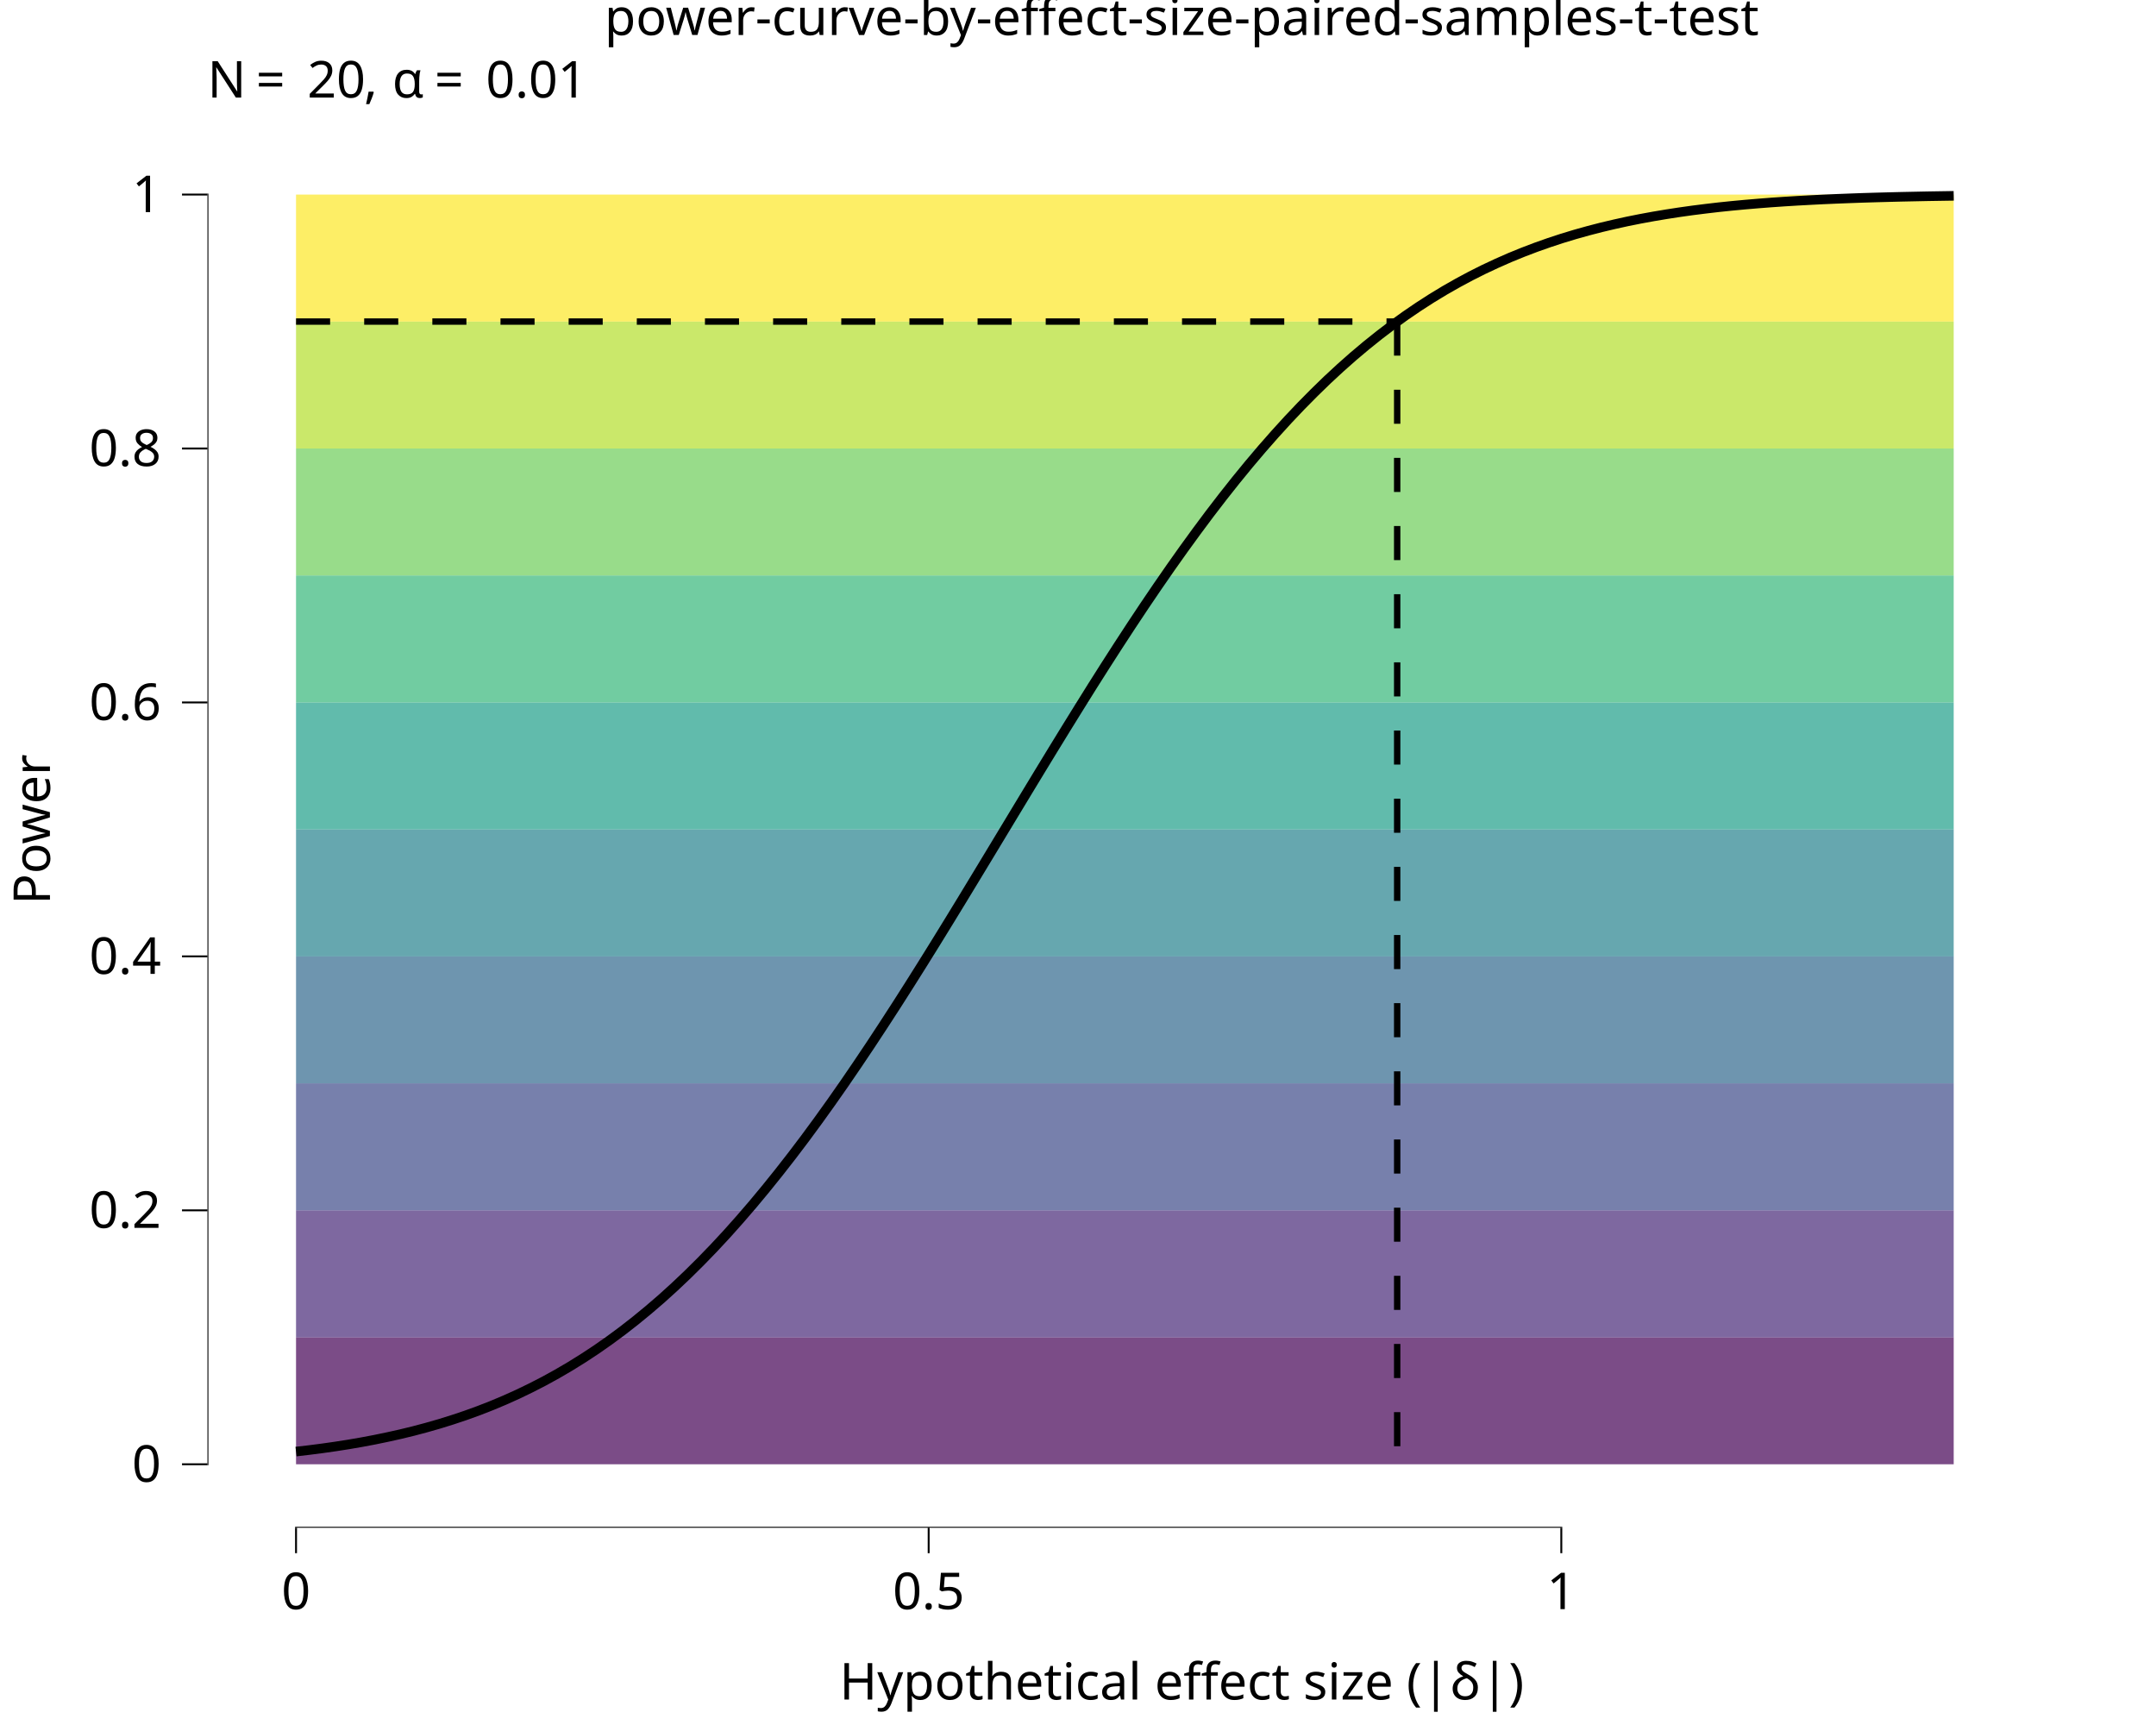
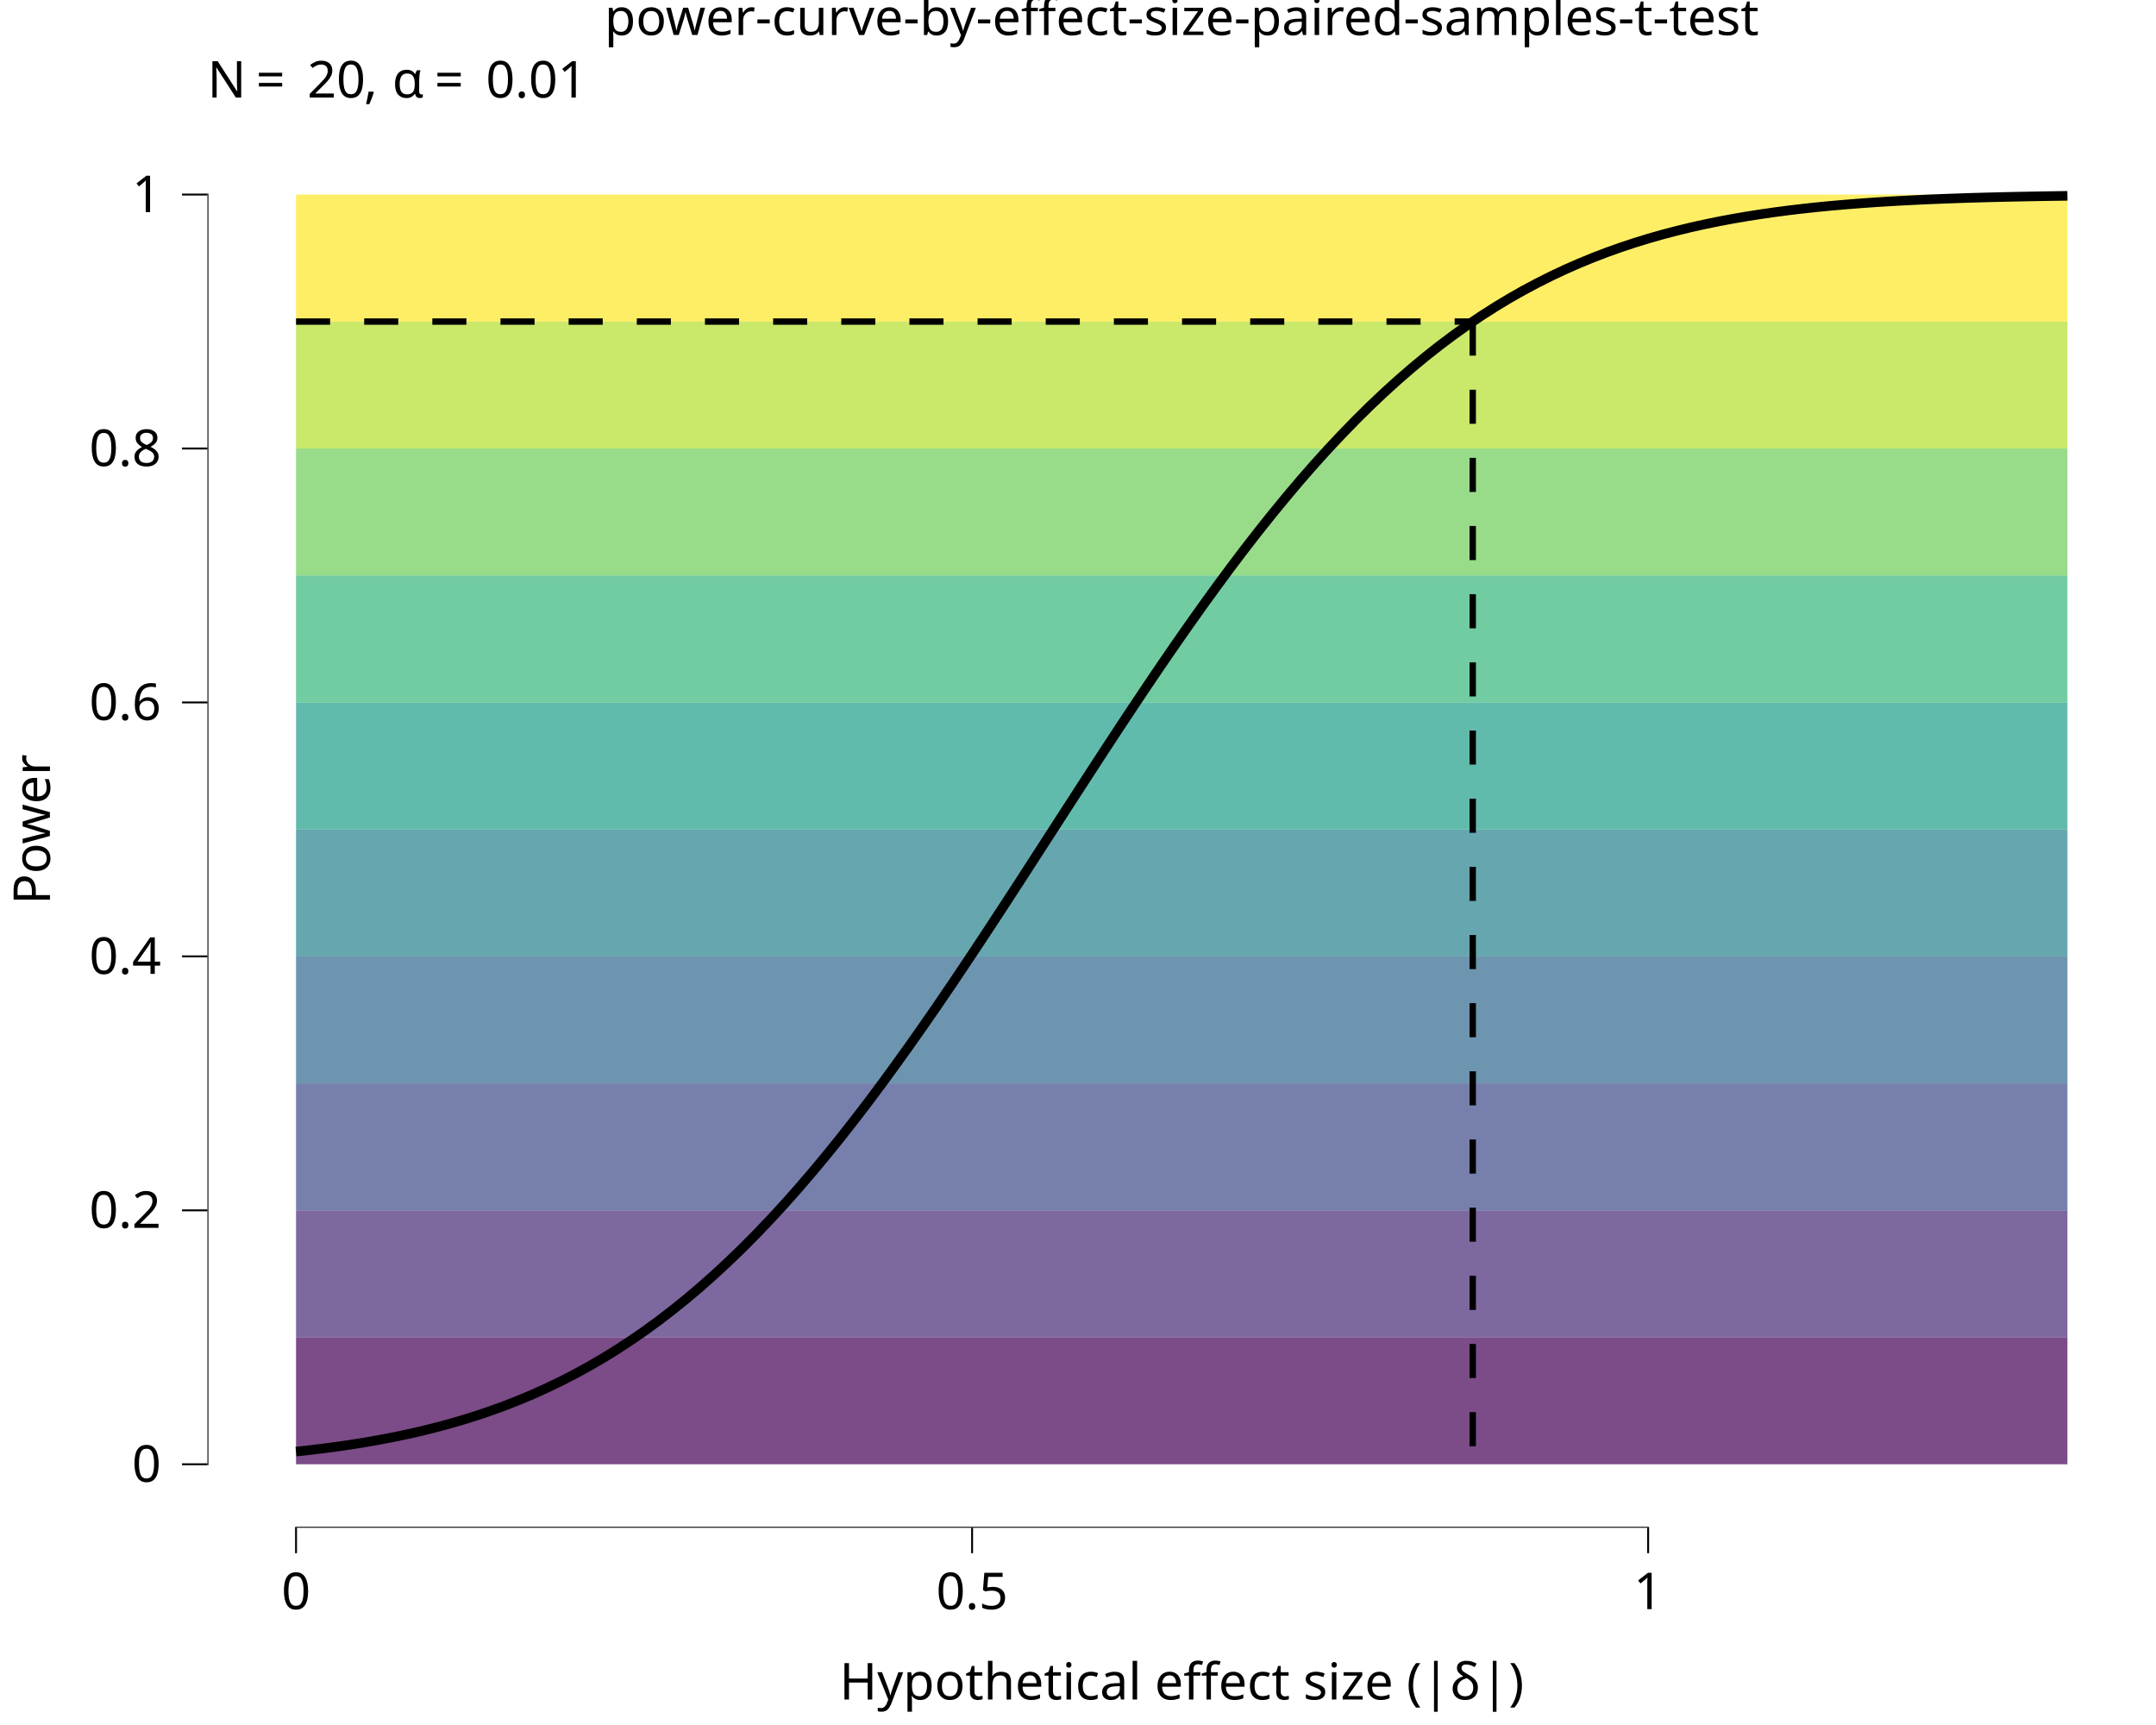
<svg xmlns="http://www.w3.org/2000/svg" class="svglite" data-engine-version="2.0" width="720.00pt" height="576.00pt" viewBox="0 0 720.00 576.00">
  <defs>
    <style type="text/css">
    .svglite line, .svglite polyline, .svglite polygon, .svglite path, .svglite rect, .svglite circle {
      fill: none;
      stroke: #000000;
      stroke-linecap: round;
      stroke-linejoin: round;
      stroke-miterlimit: 10.00;
    }
  </style>
  </defs>
  <rect width="100%" height="100%" style="stroke: none; fill: #FFFFFF;" />
  <defs>
    <clipPath id="cpMC4wMHw3MjAuMDB8MC4wMHw1NzYuMDA=">
      <rect x="0.00" y="0.00" width="720.00" height="576.00" />
    </clipPath>
  </defs>
  <g clip-path="url(#cpMC4wMHw3MjAuMDB8MC4wMHw1NzYuMDA=)">
    <rect x="-0" y="0.00" width="720.00" height="576.00" style="stroke-width: 10.67; stroke: none;" />
  </g>
  <defs>
    <clipPath id="cpNjkuMjh8NzIwLjAwfDQzLjc3fDUxMC4xNA==">
      <rect x="69.28" y="43.77" width="650.72" height="466.37" />
    </clipPath>
  </defs>
  <g clip-path="url(#cpNjkuMjh8NzIwLjAwfDQzLjc3fDUxMC4xNA==)">
    <rect x="69.28" y="43.77" width="650.72" height="466.37" style="stroke-width: 10.67; stroke: none;" />
-     <rect x="98.86" y="446.54" width="553.58" height="42.40" style="stroke-width: 1.07; stroke: none; stroke-linecap: butt; stroke-linejoin: miter; fill: #440154; fill-opacity: 0.70;" />
-     <rect x="98.86" y="404.15" width="553.58" height="42.40" style="stroke-width: 1.07; stroke: none; stroke-linecap: butt; stroke-linejoin: miter; fill: #482878; fill-opacity: 0.70;" />
-     <rect x="98.86" y="361.75" width="553.58" height="42.40" style="stroke-width: 1.07; stroke: none; stroke-linecap: butt; stroke-linejoin: miter; fill: #3E4A89; fill-opacity: 0.70;" />
-     <rect x="98.86" y="319.35" width="553.58" height="42.40" style="stroke-width: 1.07; stroke: none; stroke-linecap: butt; stroke-linejoin: miter; fill: #31688E; fill-opacity: 0.70;" />
-     <rect x="98.86" y="276.96" width="553.58" height="42.40" style="stroke-width: 1.07; stroke: none; stroke-linecap: butt; stroke-linejoin: miter; fill: #26828E; fill-opacity: 0.70;" />
-     <rect x="98.86" y="234.56" width="553.58" height="42.40" style="stroke-width: 1.07; stroke: none; stroke-linecap: butt; stroke-linejoin: miter; fill: #1F9E89; fill-opacity: 0.70;" />
-     <rect x="98.86" y="192.16" width="553.58" height="42.40" style="stroke-width: 1.07; stroke: none; stroke-linecap: butt; stroke-linejoin: miter; fill: #35B779; fill-opacity: 0.70;" />
-     <rect x="98.86" y="149.76" width="553.58" height="42.40" style="stroke-width: 1.07; stroke: none; stroke-linecap: butt; stroke-linejoin: miter; fill: #6DCD59; fill-opacity: 0.70;" />
-     <rect x="98.86" y="107.37" width="553.58" height="42.40" style="stroke-width: 1.07; stroke: none; stroke-linecap: butt; stroke-linejoin: miter; fill: #B4DE2C; fill-opacity: 0.70;" />
-     <rect x="98.86" y="64.97" width="553.58" height="42.40" style="stroke-width: 1.07; stroke: none; stroke-linecap: butt; stroke-linejoin: miter; fill: #FDE725; fill-opacity: 0.70;" />
-     <polyline points="98.86,484.70 103.22,484.19 107.58,483.63 111.94,483.01 116.30,482.33 120.66,481.58 125.02,480.76 129.37,479.86 133.73,478.89 138.09,477.83 142.45,476.67 146.81,475.42 151.17,474.06 155.53,472.60 159.89,471.02 164.25,469.32 168.60,467.49 172.96,465.53 177.32,463.42 181.68,461.18 186.04,458.78 190.40,456.23 194.76,453.52 199.12,450.65 203.48,447.60 207.83,444.39 212.19,440.99 216.55,437.41 220.91,433.66 225.27,429.71 229.63,425.58 233.99,421.26 238.35,416.76 242.71,412.07 247.06,407.19 251.42,402.13 255.78,396.88 260.14,391.46 264.50,385.87 268.86,380.11 273.22,374.18 277.58,368.10 281.94,361.87 286.29,355.50 290.65,349.00 295.01,342.37 299.37,335.64 303.73,328.80 308.09,321.87 312.45,314.86 316.81,307.78 321.17,300.65 325.52,293.48 329.88,286.28 334.24,279.06 338.60,271.84 342.96,264.63 347.32,257.44 351.68,250.29 356.04,243.19 360.40,236.15 364.75,229.18 369.11,222.30 373.47,215.52 377.83,208.84 382.19,202.28 386.55,195.85 390.91,189.55 395.27,183.40 399.63,177.40 403.98,171.56 408.34,165.89 412.70,160.38 417.06,155.05 421.42,149.90 425.78,144.94 430.14,140.15 434.50,135.55 438.86,131.14 443.21,126.91 447.57,122.87 451.93,119.01 456.29,115.34 460.65,111.85 465.01,108.53 469.37,105.39 473.73,102.42 478.09,99.61 482.44,96.97 486.80,94.49 491.16,92.15 495.52,89.96 499.88,87.92 504.24,86.00 508.60,84.22 512.96,82.56 517.32,81.02 521.67,79.59 526.03,78.27 530.39,77.05 534.75,75.92 539.11,74.89 543.47,73.93 547.83,73.06 552.19,72.26 556.55,71.53 560.90,70.86 565.26,70.25 569.62,69.70 573.98,69.19 578.34,68.74 582.70,68.33 587.06,67.96 591.42,67.62 595.78,67.32 600.13,67.05 604.49,66.81 608.85,66.59 613.21,66.40 617.57,66.23 621.93,66.07 626.29,65.94 630.65,65.82 635.01,65.71 639.36,65.62 643.72,65.53 648.08,65.46 652.44,65.39 " style="stroke-width: 3.20; stroke-linecap: butt;" />
-     <line x1="466.59" y1="107.37" x2="466.59" y2="488.94" style="stroke-width: 2.13; stroke-dasharray: 11.38,11.38; stroke-linecap: butt;" />
-     <line x1="98.86" y1="107.37" x2="466.59" y2="107.37" style="stroke-width: 2.13; stroke-dasharray: 11.38,11.38; stroke-linecap: butt;" />
-     <line x1="98.54" y1="510.14" x2="521.72" y2="510.14" style="stroke-width: 0.64; stroke-linecap: butt;" />
+     <rect x="98.86" y="446.54" width="591.56" height="42.40" style="stroke-width: 1.07; stroke: none; stroke-linecap: butt; stroke-linejoin: miter; fill: #440154; fill-opacity: 0.70;" />
+     <rect x="98.86" y="404.15" width="591.56" height="42.40" style="stroke-width: 1.07; stroke: none; stroke-linecap: butt; stroke-linejoin: miter; fill: #482878; fill-opacity: 0.70;" />
+     <rect x="98.86" y="361.75" width="591.56" height="42.40" style="stroke-width: 1.07; stroke: none; stroke-linecap: butt; stroke-linejoin: miter; fill: #3E4A89; fill-opacity: 0.70;" />
+     <rect x="98.86" y="319.35" width="591.56" height="42.40" style="stroke-width: 1.07; stroke: none; stroke-linecap: butt; stroke-linejoin: miter; fill: #31688E; fill-opacity: 0.70;" />
+     <rect x="98.86" y="276.96" width="591.56" height="42.40" style="stroke-width: 1.07; stroke: none; stroke-linecap: butt; stroke-linejoin: miter; fill: #26828E; fill-opacity: 0.70;" />
+     <rect x="98.86" y="234.56" width="591.56" height="42.40" style="stroke-width: 1.07; stroke: none; stroke-linecap: butt; stroke-linejoin: miter; fill: #1F9E89; fill-opacity: 0.70;" />
+     <rect x="98.86" y="192.16" width="591.56" height="42.40" style="stroke-width: 1.07; stroke: none; stroke-linecap: butt; stroke-linejoin: miter; fill: #35B779; fill-opacity: 0.70;" />
+     <rect x="98.86" y="149.76" width="591.56" height="42.40" style="stroke-width: 1.07; stroke: none; stroke-linecap: butt; stroke-linejoin: miter; fill: #6DCD59; fill-opacity: 0.70;" />
+     <rect x="98.86" y="107.37" width="591.56" height="42.40" style="stroke-width: 1.07; stroke: none; stroke-linecap: butt; stroke-linejoin: miter; fill: #B4DE2C; fill-opacity: 0.70;" />
+     <rect x="98.86" y="64.97" width="591.56" height="42.40" style="stroke-width: 1.07; stroke: none; stroke-linecap: butt; stroke-linejoin: miter; fill: #FDE725; fill-opacity: 0.70;" />
+     <polyline points="98.86,484.70 103.52,484.19 108.18,483.63 112.84,483.01 117.49,482.33 122.15,481.58 126.81,480.76 131.47,479.86 136.13,478.89 140.78,477.83 145.44,476.67 150.10,475.42 154.76,474.06 159.42,472.60 164.07,471.02 168.73,469.32 173.39,467.49 178.05,465.53 182.70,463.42 187.36,461.18 192.02,458.78 196.68,456.23 201.34,453.52 205.99,450.65 210.65,447.60 215.31,444.39 219.97,440.99 224.63,437.41 229.28,433.66 233.94,429.71 238.60,425.58 243.26,421.26 247.92,416.76 252.57,412.07 257.23,407.19 261.89,402.13 266.55,396.88 271.21,391.46 275.86,385.87 280.52,380.11 285.18,374.18 289.84,368.10 294.50,361.87 299.15,355.50 303.81,349.00 308.47,342.37 313.13,335.64 317.79,328.80 322.44,321.87 327.10,314.86 331.76,307.78 336.42,300.65 341.08,293.48 345.73,286.28 350.39,279.06 355.05,271.84 359.71,264.63 364.37,257.44 369.02,250.29 373.68,243.19 378.34,236.15 383.00,229.18 387.65,222.30 392.31,215.52 396.97,208.84 401.63,202.28 406.29,195.85 410.94,189.55 415.60,183.40 420.26,177.40 424.92,171.56 429.58,165.89 434.23,160.38 438.89,155.05 443.55,149.90 448.21,144.94 452.87,140.15 457.52,135.55 462.18,131.14 466.84,126.91 471.50,122.87 476.16,119.01 480.81,115.34 485.47,111.85 490.13,108.53 494.79,105.39 499.45,102.42 504.10,99.61 508.76,96.97 513.42,94.49 518.08,92.15 522.74,89.96 527.39,87.92 532.05,86.00 536.71,84.22 541.37,82.56 546.03,81.02 550.68,79.59 555.34,78.27 560.00,77.05 564.66,75.92 569.32,74.89 573.97,73.93 578.63,73.06 583.29,72.26 587.95,71.53 592.60,70.86 597.26,70.25 601.92,69.70 606.58,69.19 611.24,68.74 615.89,68.33 620.55,67.96 625.21,67.62 629.87,67.32 634.53,67.05 639.18,66.81 643.84,66.59 648.50,66.40 653.16,66.23 657.82,66.07 662.47,65.94 667.13,65.82 671.79,65.71 676.45,65.62 681.11,65.53 685.76,65.46 690.42,65.39 " style="stroke-width: 3.20; stroke-linecap: butt;" />
+     <line x1="491.82" y1="107.37" x2="491.82" y2="488.94" style="stroke-width: 2.13; stroke-dasharray: 11.38,11.38; stroke-linecap: butt;" />
+     <line x1="98.86" y1="107.37" x2="491.82" y2="107.37" style="stroke-width: 2.13; stroke-dasharray: 11.38,11.38; stroke-linecap: butt;" />
+     <line x1="98.54" y1="510.14" x2="550.71" y2="510.14" style="stroke-width: 0.64; stroke-linecap: butt;" />
    <line x1="69.28" y1="489.26" x2="69.28" y2="64.65" style="stroke-width: 0.64; stroke-linecap: butt;" />
    <rect x="69.28" y="43.77" width="650.72" height="466.37" style="stroke-width: 0.00; stroke: none;" />
  </g>
  <g clip-path="url(#cpMC4wMHw3MjAuMDB8MC4wMHw1NzYuMDA=)">
    <polyline points="69.28,510.14 69.28,43.77 " style="stroke-width: 0.00; stroke: none; stroke-linecap: butt;" />
    <text x="53.81" y="494.79" text-anchor="end" style="font-size: 17.00px; font-family: sans;" textLength="9.46px" lengthAdjust="spacingAndGlyphs">0</text>
    <text x="53.81" y="410.00" text-anchor="end" style="font-size: 17.00px; font-family: sans;" textLength="23.63px" lengthAdjust="spacingAndGlyphs">0.2</text>
    <text x="53.81" y="325.20" text-anchor="end" style="font-size: 17.00px; font-family: sans;" textLength="23.63px" lengthAdjust="spacingAndGlyphs">0.4</text>
    <text x="53.81" y="240.41" text-anchor="end" style="font-size: 17.00px; font-family: sans;" textLength="23.63px" lengthAdjust="spacingAndGlyphs">0.6</text>
    <text x="53.81" y="155.61" text-anchor="end" style="font-size: 17.00px; font-family: sans;" textLength="23.63px" lengthAdjust="spacingAndGlyphs">0.8</text>
    <text x="53.81" y="70.82" text-anchor="end" style="font-size: 17.00px; font-family: sans;" textLength="9.46px" lengthAdjust="spacingAndGlyphs">1</text>
    <polyline points="60.78,488.94 69.28,488.94 " style="stroke-width: 0.64; stroke-linecap: butt;" />
    <polyline points="60.78,404.15 69.28,404.15 " style="stroke-width: 0.64; stroke-linecap: butt;" />
    <polyline points="60.78,319.35 69.28,319.35 " style="stroke-width: 0.64; stroke-linecap: butt;" />
    <polyline points="60.78,234.56 69.28,234.56 " style="stroke-width: 0.64; stroke-linecap: butt;" />
    <polyline points="60.78,149.76 69.28,149.76 " style="stroke-width: 0.64; stroke-linecap: butt;" />
    <polyline points="60.78,64.97 69.28,64.97 " style="stroke-width: 0.64; stroke-linecap: butt;" />
    <polyline points="69.28,510.14 720.00,510.14 " style="stroke-width: 0.00; stroke: none; stroke-linecap: butt;" />
    <polyline points="98.86,518.64 98.86,510.14 " style="stroke-width: 0.64; stroke-linecap: butt;" />
-     <polyline points="310.13,518.64 310.13,510.14 " style="stroke-width: 0.64; stroke-linecap: butt;" />
-     <polyline points="521.40,518.64 521.40,510.14 " style="stroke-width: 0.64; stroke-linecap: butt;" />
+     <polyline points="324.63,518.64 324.63,510.14 " style="stroke-width: 0.64; stroke-linecap: butt;" />
+     <polyline points="550.40,518.64 550.40,510.14 " style="stroke-width: 0.64; stroke-linecap: butt;" />
    <text x="98.86" y="537.32" text-anchor="middle" style="font-size: 17.00px; font-family: sans;" textLength="9.46px" lengthAdjust="spacingAndGlyphs">0</text>
-     <text x="310.13" y="537.32" text-anchor="middle" style="font-size: 17.00px; font-family: sans;" textLength="23.63px" lengthAdjust="spacingAndGlyphs">0.5</text>
-     <text x="521.40" y="537.32" text-anchor="middle" style="font-size: 17.00px; font-family: sans;" textLength="9.46px" lengthAdjust="spacingAndGlyphs">1</text>
+     <text x="324.63" y="537.32" text-anchor="middle" style="font-size: 17.00px; font-family: sans;" textLength="23.63px" lengthAdjust="spacingAndGlyphs">0.5</text>
+     <text x="550.40" y="537.32" text-anchor="middle" style="font-size: 17.00px; font-family: sans;" textLength="9.46px" lengthAdjust="spacingAndGlyphs">1</text>
    <text x="394.64" y="567.49" text-anchor="middle" style="font-size: 17.00px; font-family: sans;" textLength="209.18px" lengthAdjust="spacingAndGlyphs">Hypothetical effect size (|δ|)</text>
    <text transform="translate(16.68,276.96) rotate(-90)" text-anchor="middle" style="font-size: 17.00px; font-family: sans;" textLength="48.20px" lengthAdjust="spacingAndGlyphs">Power</text>
    <text x="69.28" y="32.58" style="font-size: 17.00px; font-family: sans;" textLength="12.28px" lengthAdjust="spacingAndGlyphs">N</text>
    <text x="85.50" y="32.58" style="font-size: 17.00px; font-family: sans;" textLength="13.20px" lengthAdjust="spacingAndGlyphs">=</text>
    <text x="102.63" y="32.58" style="font-size: 17.00px; font-family: sans;" textLength="18.91px" lengthAdjust="spacingAndGlyphs">20</text>
    <text x="121.55" y="32.58" style="font-size: 17.00px; font-family: sans;" textLength="9.45px" lengthAdjust="spacingAndGlyphs">, </text>
    <text x="130.99" y="32.58" style="font-size: 17.00px; font-family: sans;" textLength="10.20px" lengthAdjust="spacingAndGlyphs">α</text>
    <text x="145.13" y="32.58" style="font-size: 17.00px; font-family: sans;" textLength="13.20px" lengthAdjust="spacingAndGlyphs">=</text>
    <text x="162.26" y="32.58" style="font-size: 17.00px; font-family: sans;" textLength="33.09px" lengthAdjust="spacingAndGlyphs">0.01</text>
    <text x="394.64" y="11.70" text-anchor="middle" style="font-size: 17.00px; font-family: sans;" textLength="365.68px" lengthAdjust="spacingAndGlyphs">power-curve-by-effect-size-paired-samples-t-test</text>
  </g>
</svg>
